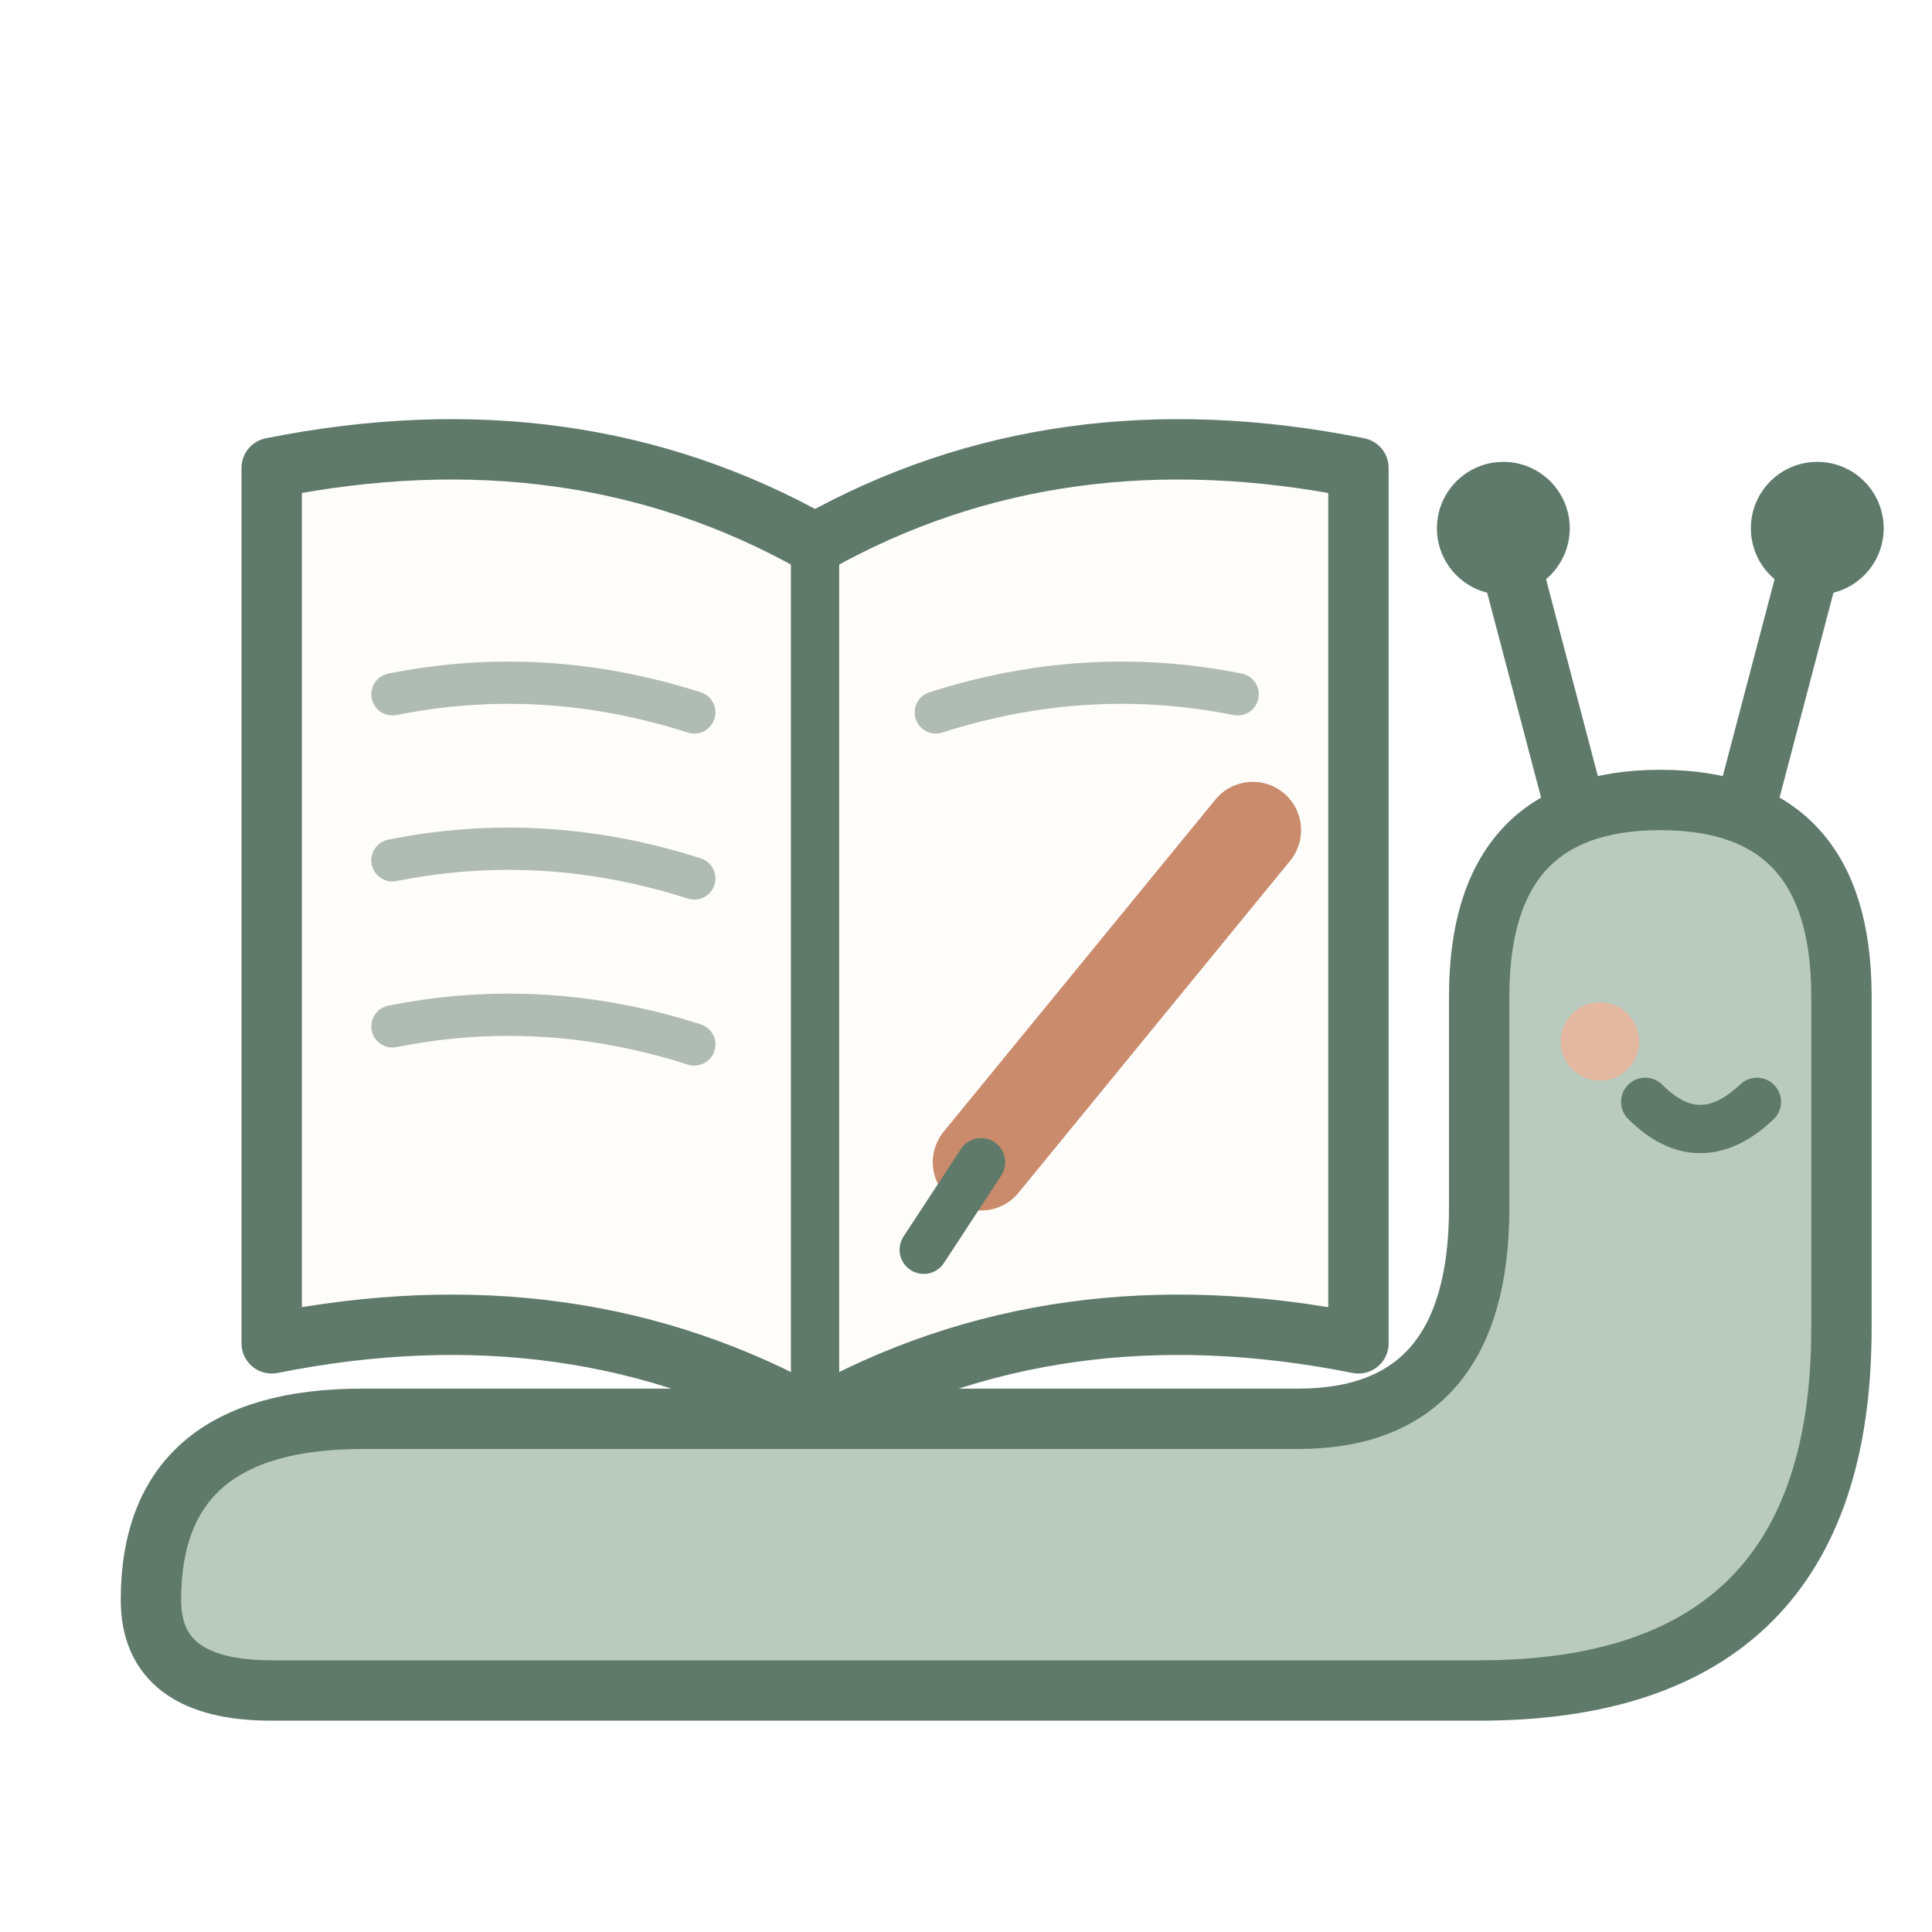
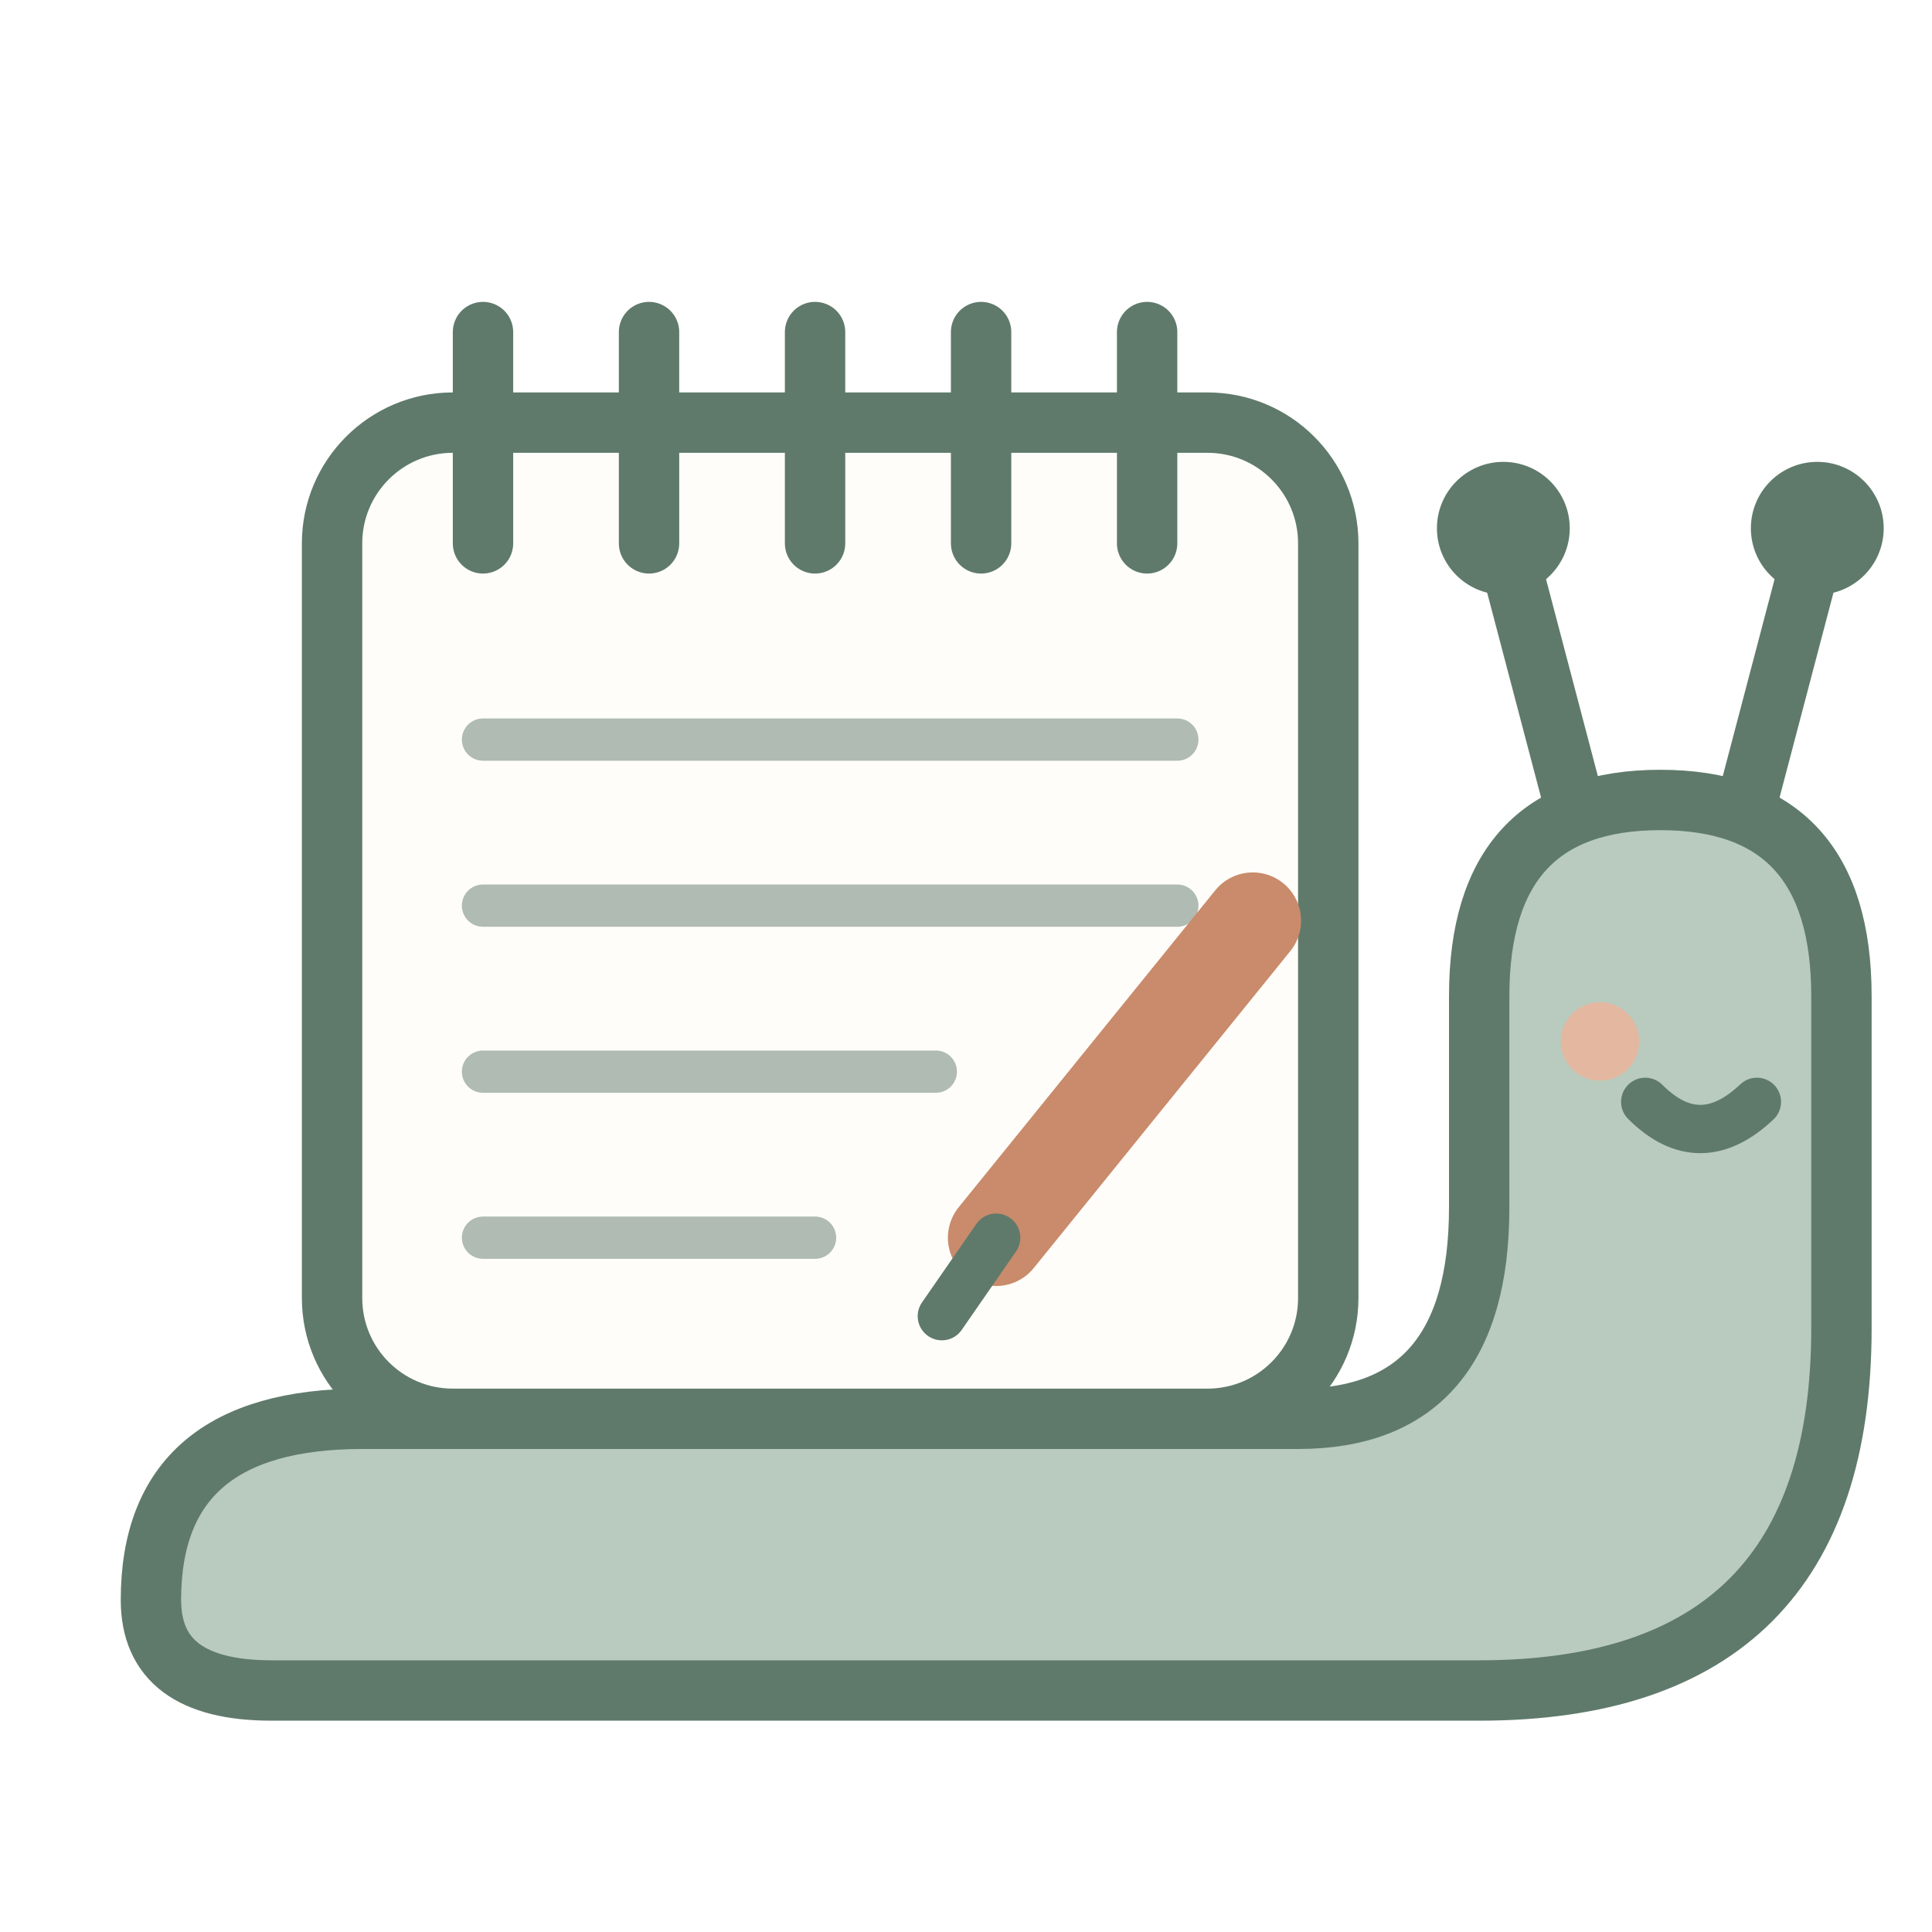
<svg xmlns="http://www.w3.org/2000/svg" viewBox="0 0 64 64" fill="none" stroke-linecap="round" stroke-linejoin="round">
  <path d="M52.5 28 L50 18.5 M57.5 28 L60 18.5" stroke="#5F7A6B" stroke-width="2" />
  <circle cx="49.8" cy="17.5" r="2.2" fill="#5F7A6B" />
  <circle cx="60.2" cy="17.5" r="2.2" fill="#5F7A6B" />
  <path d="M5 53 Q5 47 12 47 L43 47 Q49 47 49 40 L49 33 Q49 26.5 55 26.5 Q61 26.5 61 33 L61 44 Q61 56 49 56 L9 56 Q5 56 5 53 Z" fill="#B9CBBE" stroke="#5F7A6B" stroke-width="2" />
  <path d="M54.5 36.5 Q56.3 38.3 58.2 36.5" stroke="#5F7A6B" stroke-width="1.6" />
  <circle cx="53" cy="34.5" r="1.3" fill="#E3B7A0" />
-   <path d="M27 18 Q19 13.5 9 15.5 V44.5 Q19 42.5 27 47 Q35 42.5 45 44.5 V15.5 Q35 13.5 27 18 Z" fill="#FFFDFA" stroke="#5F7A6B" stroke-width="2" />
-   <path d="M27 18 V47" stroke="#5F7A6B" stroke-width="1.6" />
-   <path d="M13 23 Q18 22 23 23.6 M13 28.5 Q18 27.5 23 29.1 M13 34 Q18 33 23 34.6 M31 23.6 Q36 22 41 23" stroke="#5F7A6B" stroke-width="1.4" opacity=".5" />
-   <path d="M32.5 38.5 L41.5 27.5" stroke="#C98B6B" stroke-width="3.2" />
-   <path d="M32.5 38.5 L30.6 41.4" stroke="#5F7A6B" stroke-width="1.6" />
+   <rect x="11" y="14" width="33" height="33" rx="4" fill="#FFFDFA" stroke="#5F7A6B" stroke-width="2" />
+   <path d="M16 24.5 H39 M16 30 H39 M16 35.5 H31 M16 41 H27" stroke="#5F7A6B" stroke-width="1.4" opacity=".5" />
+   <path d="M16 18 V11 M21.5 18 V11 M27 18 V11 M32.5 18 V11 M38 18 V11" stroke="#5F7A6B" stroke-width="2" />
+   <path d="M33 41 L41.5 30.5" stroke="#C98B6B" stroke-width="3.2" />
+   <path d="M33 41 L31.2 43.6" stroke="#5F7A6B" stroke-width="1.6" />
</svg>
